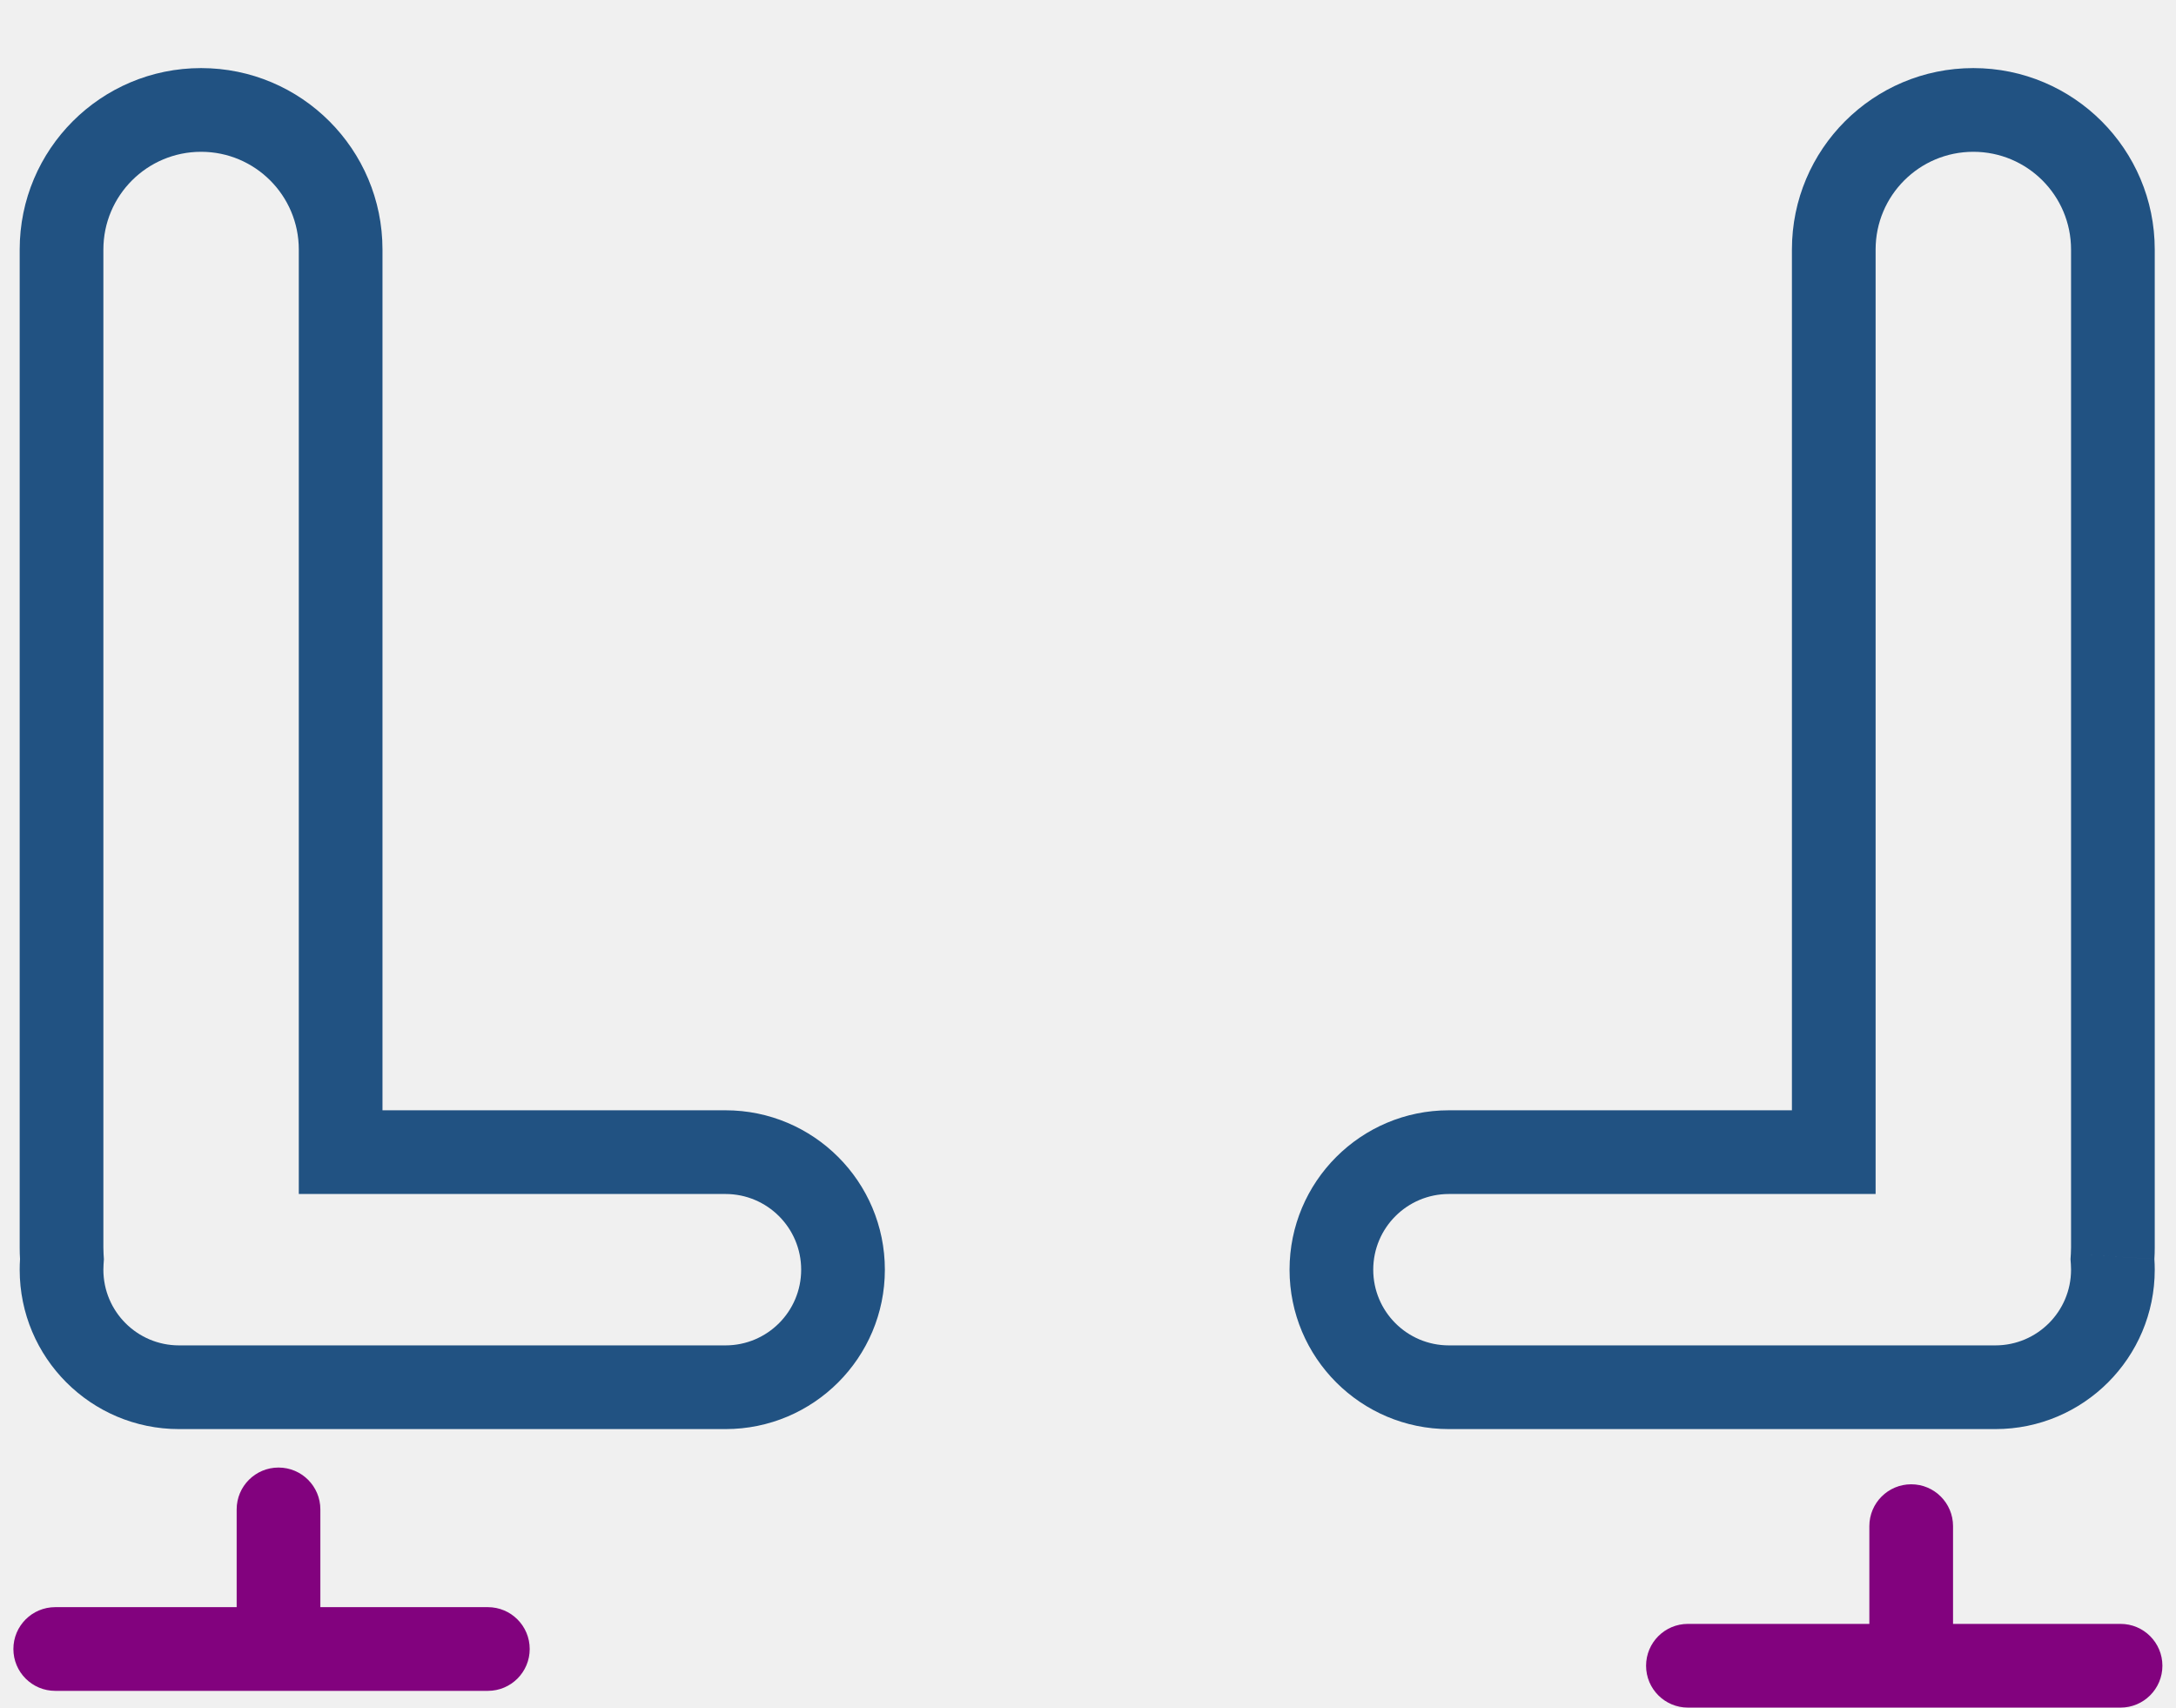
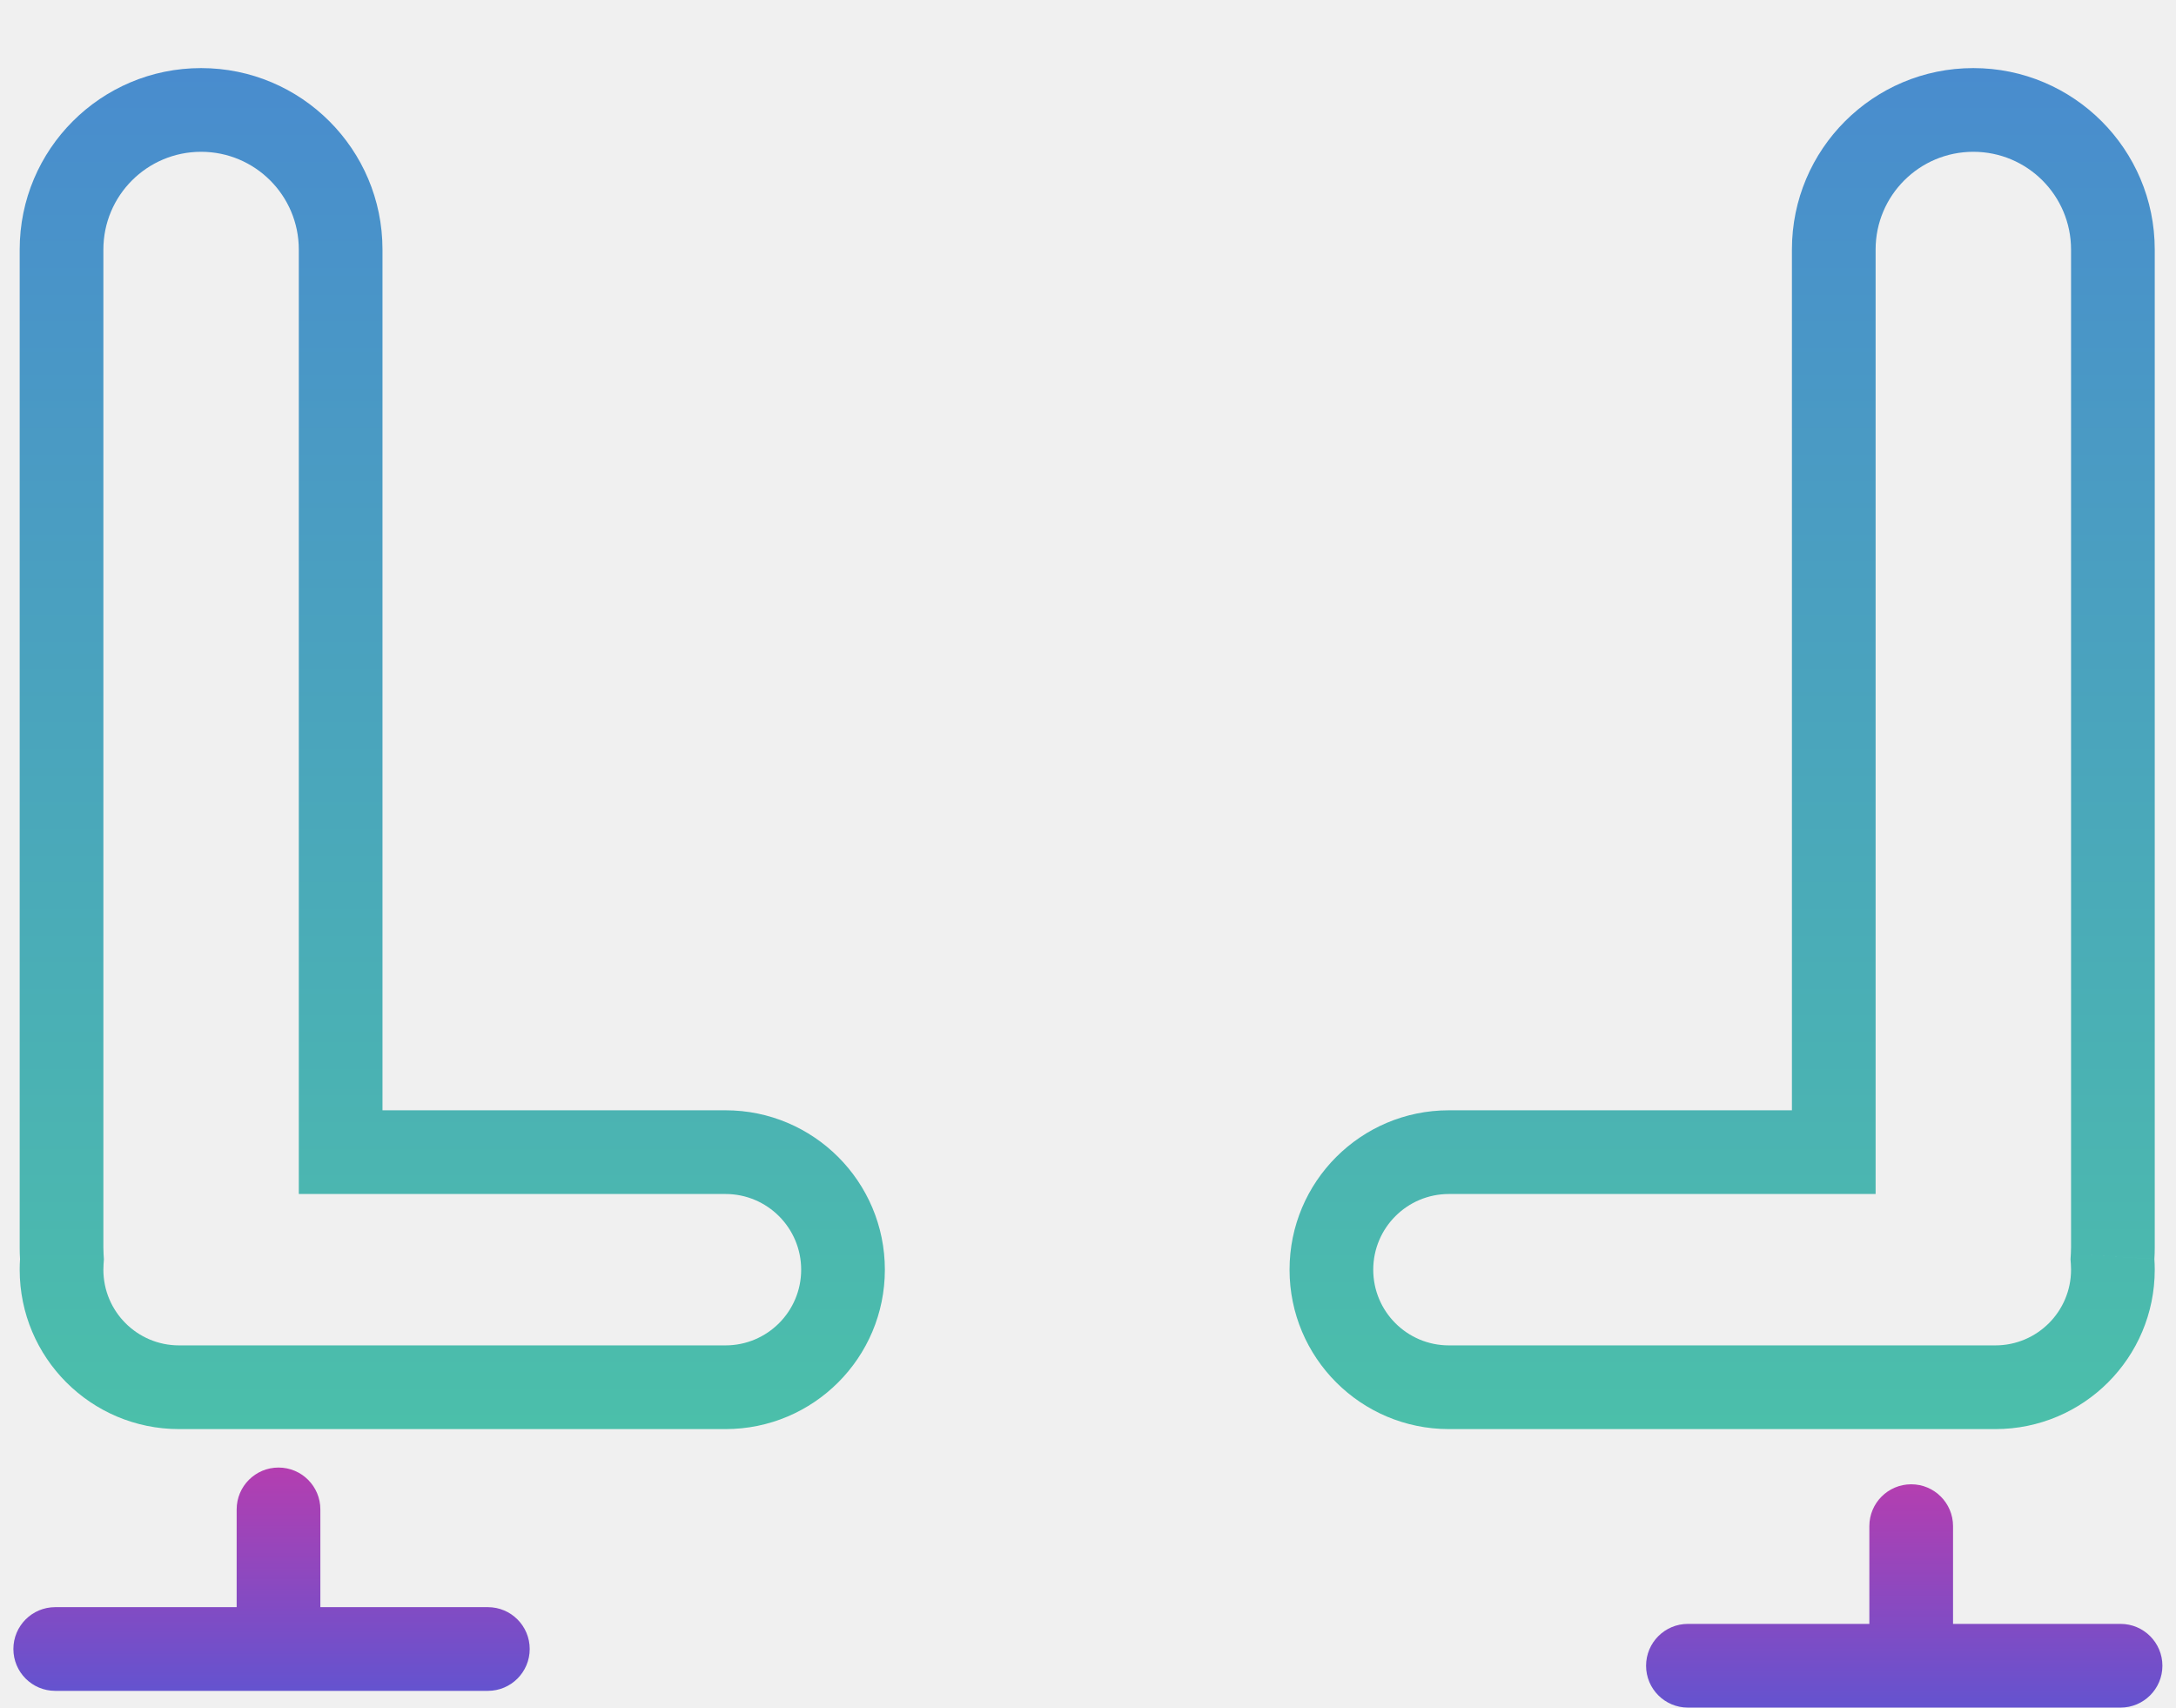
<svg xmlns="http://www.w3.org/2000/svg" width="130" height="102" viewBox="0 0 130 102" fill="none">
  <mask id="path-1-inside-1" fill="white">
    <path fill-rule="evenodd" clip-rule="evenodd" d="M12.014 4.067C6.028 4.067 1.176 8.919 1.176 14.905V74.526C1.176 74.754 1.183 74.981 1.197 75.206C1.183 75.416 1.176 75.629 1.176 75.843C1.176 81.101 5.438 85.364 10.697 85.364H43.343C48.601 85.364 52.864 81.101 52.864 75.843C52.864 70.584 48.601 66.321 43.343 66.321H22.851V14.905C22.851 8.919 17.999 4.067 12.014 4.067Z" />
  </mask>
-   <path d="M1.197 75.206L6.186 75.535L6.207 75.216L6.187 74.897L1.197 75.206ZM22.851 66.321H17.851V71.321H22.851V66.321ZM6.176 14.905C6.176 11.68 8.789 9.067 12.014 9.067V-0.933C3.266 -0.933 -3.824 6.157 -3.824 14.905H6.176ZM6.176 74.526V14.905H-3.824V74.526H6.176ZM6.187 74.897C6.179 74.775 6.176 74.651 6.176 74.526H-3.824C-3.824 74.857 -3.814 75.187 -3.794 75.515L6.187 74.897ZM6.176 75.843C6.176 75.739 6.179 75.636 6.186 75.535L-3.793 74.876C-3.814 75.196 -3.824 75.519 -3.824 75.843H6.176ZM10.697 80.364C8.2 80.364 6.176 78.34 6.176 75.843H-3.824C-3.824 83.863 2.677 90.364 10.697 90.364V80.364ZM43.343 80.364H10.697V90.364H43.343V80.364ZM47.864 75.843C47.864 78.34 45.84 80.364 43.343 80.364V90.364C51.363 90.364 57.864 83.863 57.864 75.843H47.864ZM43.343 71.321C45.84 71.321 47.864 73.346 47.864 75.843H57.864C57.864 67.823 51.363 61.321 43.343 61.321V71.321ZM22.851 71.321H43.343V61.321H22.851V71.321ZM17.851 14.905V66.321H27.851V14.905H17.851ZM12.014 9.067C15.238 9.067 17.851 11.68 17.851 14.905H27.851C27.851 6.157 20.761 -0.933 12.014 -0.933V9.067Z" fill="#215282" mask="url(#path-1-inside-1)" />
+   <path d="M1.197 75.206L6.186 75.535L6.207 75.216L6.187 74.897L1.197 75.206ZM22.851 66.321H17.851V71.321H22.851V66.321ZM6.176 14.905C6.176 11.68 8.789 9.067 12.014 9.067V-0.933C3.266 -0.933 -3.824 6.157 -3.824 14.905H6.176ZM6.176 74.526V14.905H-3.824V74.526H6.176ZM6.187 74.897C6.179 74.775 6.176 74.651 6.176 74.526H-3.824C-3.824 74.857 -3.814 75.187 -3.794 75.515L6.187 74.897ZM6.176 75.843C6.176 75.739 6.179 75.636 6.186 75.535L-3.793 74.876C-3.814 75.196 -3.824 75.519 -3.824 75.843H6.176ZM10.697 80.364C8.2 80.364 6.176 78.34 6.176 75.843H-3.824C-3.824 83.863 2.677 90.364 10.697 90.364V80.364ZM43.343 80.364H10.697V90.364H43.343V80.364ZM47.864 75.843C47.864 78.34 45.84 80.364 43.343 80.364V90.364C51.363 90.364 57.864 83.863 57.864 75.843H47.864ZM43.343 71.321C45.84 71.321 47.864 73.346 47.864 75.843H57.864C57.864 67.823 51.363 61.321 43.343 61.321V71.321ZM22.851 71.321H43.343V61.321H22.851V71.321ZM17.851 14.905V66.321H27.851V14.905H17.851ZM12.014 9.067C15.238 9.067 17.851 11.68 17.851 14.905H27.851C27.851 6.157 20.761 -0.933 12.014 -0.933V9.067Z" fill="url(#paint0_linear)" mask="url(#path-1-inside-1)" />
  <mask id="path-3-inside-2" fill="white">
    <path fill-rule="evenodd" clip-rule="evenodd" d="M117.892 4.067C123.877 4.067 128.73 8.919 128.73 14.905V74.526C128.73 74.754 128.723 74.981 128.709 75.206C128.723 75.416 128.73 75.629 128.73 75.843C128.73 81.101 124.467 85.364 119.208 85.364H86.562C81.304 85.364 77.041 81.101 77.041 75.843C77.041 70.584 81.304 66.321 86.562 66.321H107.054V14.905C107.054 8.919 111.906 4.067 117.892 4.067Z" />
  </mask>
-   <path d="M128.709 75.206L123.72 75.535L123.698 75.216L123.718 74.897L128.709 75.206ZM107.054 66.321H112.054V71.321H107.054V66.321ZM123.73 14.905C123.73 11.68 121.116 9.067 117.892 9.067V-0.933C126.639 -0.933 133.73 6.157 133.73 14.905H123.73ZM123.73 74.526V14.905H133.73V74.526H123.73ZM123.718 74.897C123.726 74.775 123.73 74.651 123.73 74.526H133.73C133.73 74.857 133.719 75.187 133.699 75.514L123.718 74.897ZM123.73 75.843C123.73 75.739 123.726 75.636 123.72 75.535L133.698 74.876C133.719 75.196 133.73 75.519 133.73 75.843H123.73ZM119.208 80.364C121.705 80.364 123.73 78.34 123.73 75.843H133.73C133.73 83.863 127.228 90.364 119.208 90.364V80.364ZM86.562 80.364H119.208V90.364H86.562V80.364ZM82.041 75.843C82.041 78.34 84.065 80.364 86.562 80.364V90.364C78.543 90.364 72.041 83.863 72.041 75.843H82.041ZM86.562 71.321C84.065 71.321 82.041 73.346 82.041 75.843H72.041C72.041 67.823 78.543 61.321 86.562 61.321V71.321ZM107.054 71.321H86.562V61.321H107.054V71.321ZM112.054 14.905V66.321H102.054V14.905H112.054ZM117.892 9.067C114.667 9.067 112.054 11.68 112.054 14.905H102.054C102.054 6.157 109.145 -0.933 117.892 -0.933V9.067Z" fill="#215282" mask="url(#path-3-inside-2)" />
-   <path fill-rule="evenodd" clip-rule="evenodd" d="M19.139 90.161C19.139 88.78 18.02 87.661 16.639 87.661C15.258 87.661 14.139 88.78 14.139 90.161V96H3.3C1.919 96 0.8 97.119 0.8 98.5C0.8 99.881 1.919 101 3.3 101H16.639H29.146C30.527 101 31.646 99.881 31.646 98.5C31.646 97.119 30.527 96 29.146 96H19.139V90.161Z" fill="#82027E" />
-   <path fill-rule="evenodd" clip-rule="evenodd" d="M116.68 91.161C116.68 89.78 115.561 88.661 114.18 88.661C112.799 88.661 111.68 89.78 111.68 91.161V97H100.841C99.46 97 98.341 98.119 98.341 99.5C98.341 100.881 99.46 102 100.841 102H114.18H126.688C128.068 102 129.188 100.881 129.188 99.5C129.188 98.119 128.068 97 126.688 97H116.68V91.161Z" fill="#82027E" />
+   <path d="M128.709 75.206L123.72 75.535L123.698 75.216L123.718 74.897L128.709 75.206ZM107.054 66.321H112.054V71.321H107.054V66.321ZM123.73 14.905C123.73 11.68 121.116 9.067 117.892 9.067V-0.933C126.639 -0.933 133.73 6.157 133.73 14.905H123.73ZM123.73 74.526V14.905H133.73V74.526H123.73ZM123.718 74.897C123.726 74.775 123.73 74.651 123.73 74.526H133.73C133.73 74.857 133.719 75.187 133.699 75.514L123.718 74.897ZM123.73 75.843C123.73 75.739 123.726 75.636 123.72 75.535L133.698 74.876C133.719 75.196 133.73 75.519 133.73 75.843H123.73ZM119.208 80.364C121.705 80.364 123.73 78.34 123.73 75.843H133.73C133.73 83.863 127.228 90.364 119.208 90.364V80.364ZM86.562 80.364H119.208V90.364H86.562V80.364ZM82.041 75.843C82.041 78.34 84.065 80.364 86.562 80.364V90.364C78.543 90.364 72.041 83.863 72.041 75.843H82.041ZM86.562 71.321C84.065 71.321 82.041 73.346 82.041 75.843H72.041C72.041 67.823 78.543 61.321 86.562 61.321V71.321ZM107.054 71.321H86.562V61.321H107.054V71.321ZM112.054 14.905V66.321H102.054V14.905H112.054ZM117.892 9.067C114.667 9.067 112.054 11.68 112.054 14.905H102.054C102.054 6.157 109.145 -0.933 117.892 -0.933V9.067Z" fill="url(#paint1_linear)" mask="url(#path-3-inside-2)" />
+   <path fill-rule="evenodd" clip-rule="evenodd" d="M19.139 90.161C19.139 88.78 18.02 87.661 16.639 87.661C15.258 87.661 14.139 88.78 14.139 90.161V96H3.3C1.919 96 0.8 97.119 0.8 98.5C0.8 99.881 1.919 101 3.3 101H16.639H29.146C30.527 101 31.646 99.881 31.646 98.5C31.646 97.119 30.527 96 29.146 96H19.139V90.161Z" fill="url(#paint2_linear)" />
+   <path fill-rule="evenodd" clip-rule="evenodd" d="M116.68 91.161C116.68 89.78 115.561 88.661 114.18 88.661C112.799 88.661 111.68 89.78 111.68 91.161V97H100.841C99.46 97 98.341 98.119 98.341 99.5C98.341 100.881 99.46 102 100.841 102H114.18H126.688C128.068 102 129.188 100.881 129.188 99.5C129.188 98.119 128.068 97 126.688 97H116.68V91.161Z" fill="url(#paint3_linear)" />
+   <defs>
+     <linearGradient id="paint0_linear" x1="27.02" y1="4.067" x2="27.02" y2="85.364" gradientUnits="userSpaceOnUse">
+       <stop stop-color="#498CCE" />
+       <stop offset="1" stop-color="#4BBFAA" />
+     </linearGradient>
+     <linearGradient id="paint1_linear" x1="102.885" y1="4.067" x2="102.885" y2="85.364" gradientUnits="userSpaceOnUse">
+       <stop stop-color="#498CCE" />
+       <stop offset="1" stop-color="#4BBFAA" />
+     </linearGradient>
+     <linearGradient id="paint2_linear" x1="16.223" y1="87.661" x2="16.223" y2="101" gradientUnits="userSpaceOnUse">
+       <stop stop-color="#B43EB0" />
+       <stop offset="1" stop-color="#6453CF" />
+     </linearGradient>
+     <linearGradient id="paint3_linear" x1="113.764" y1="88.661" x2="113.764" y2="102" gradientUnits="userSpaceOnUse">
+       <stop stop-color="#B43EB0" />
+       <stop offset="1" stop-color="#6453CF" />
+     </linearGradient>
+   </defs>
</svg>
